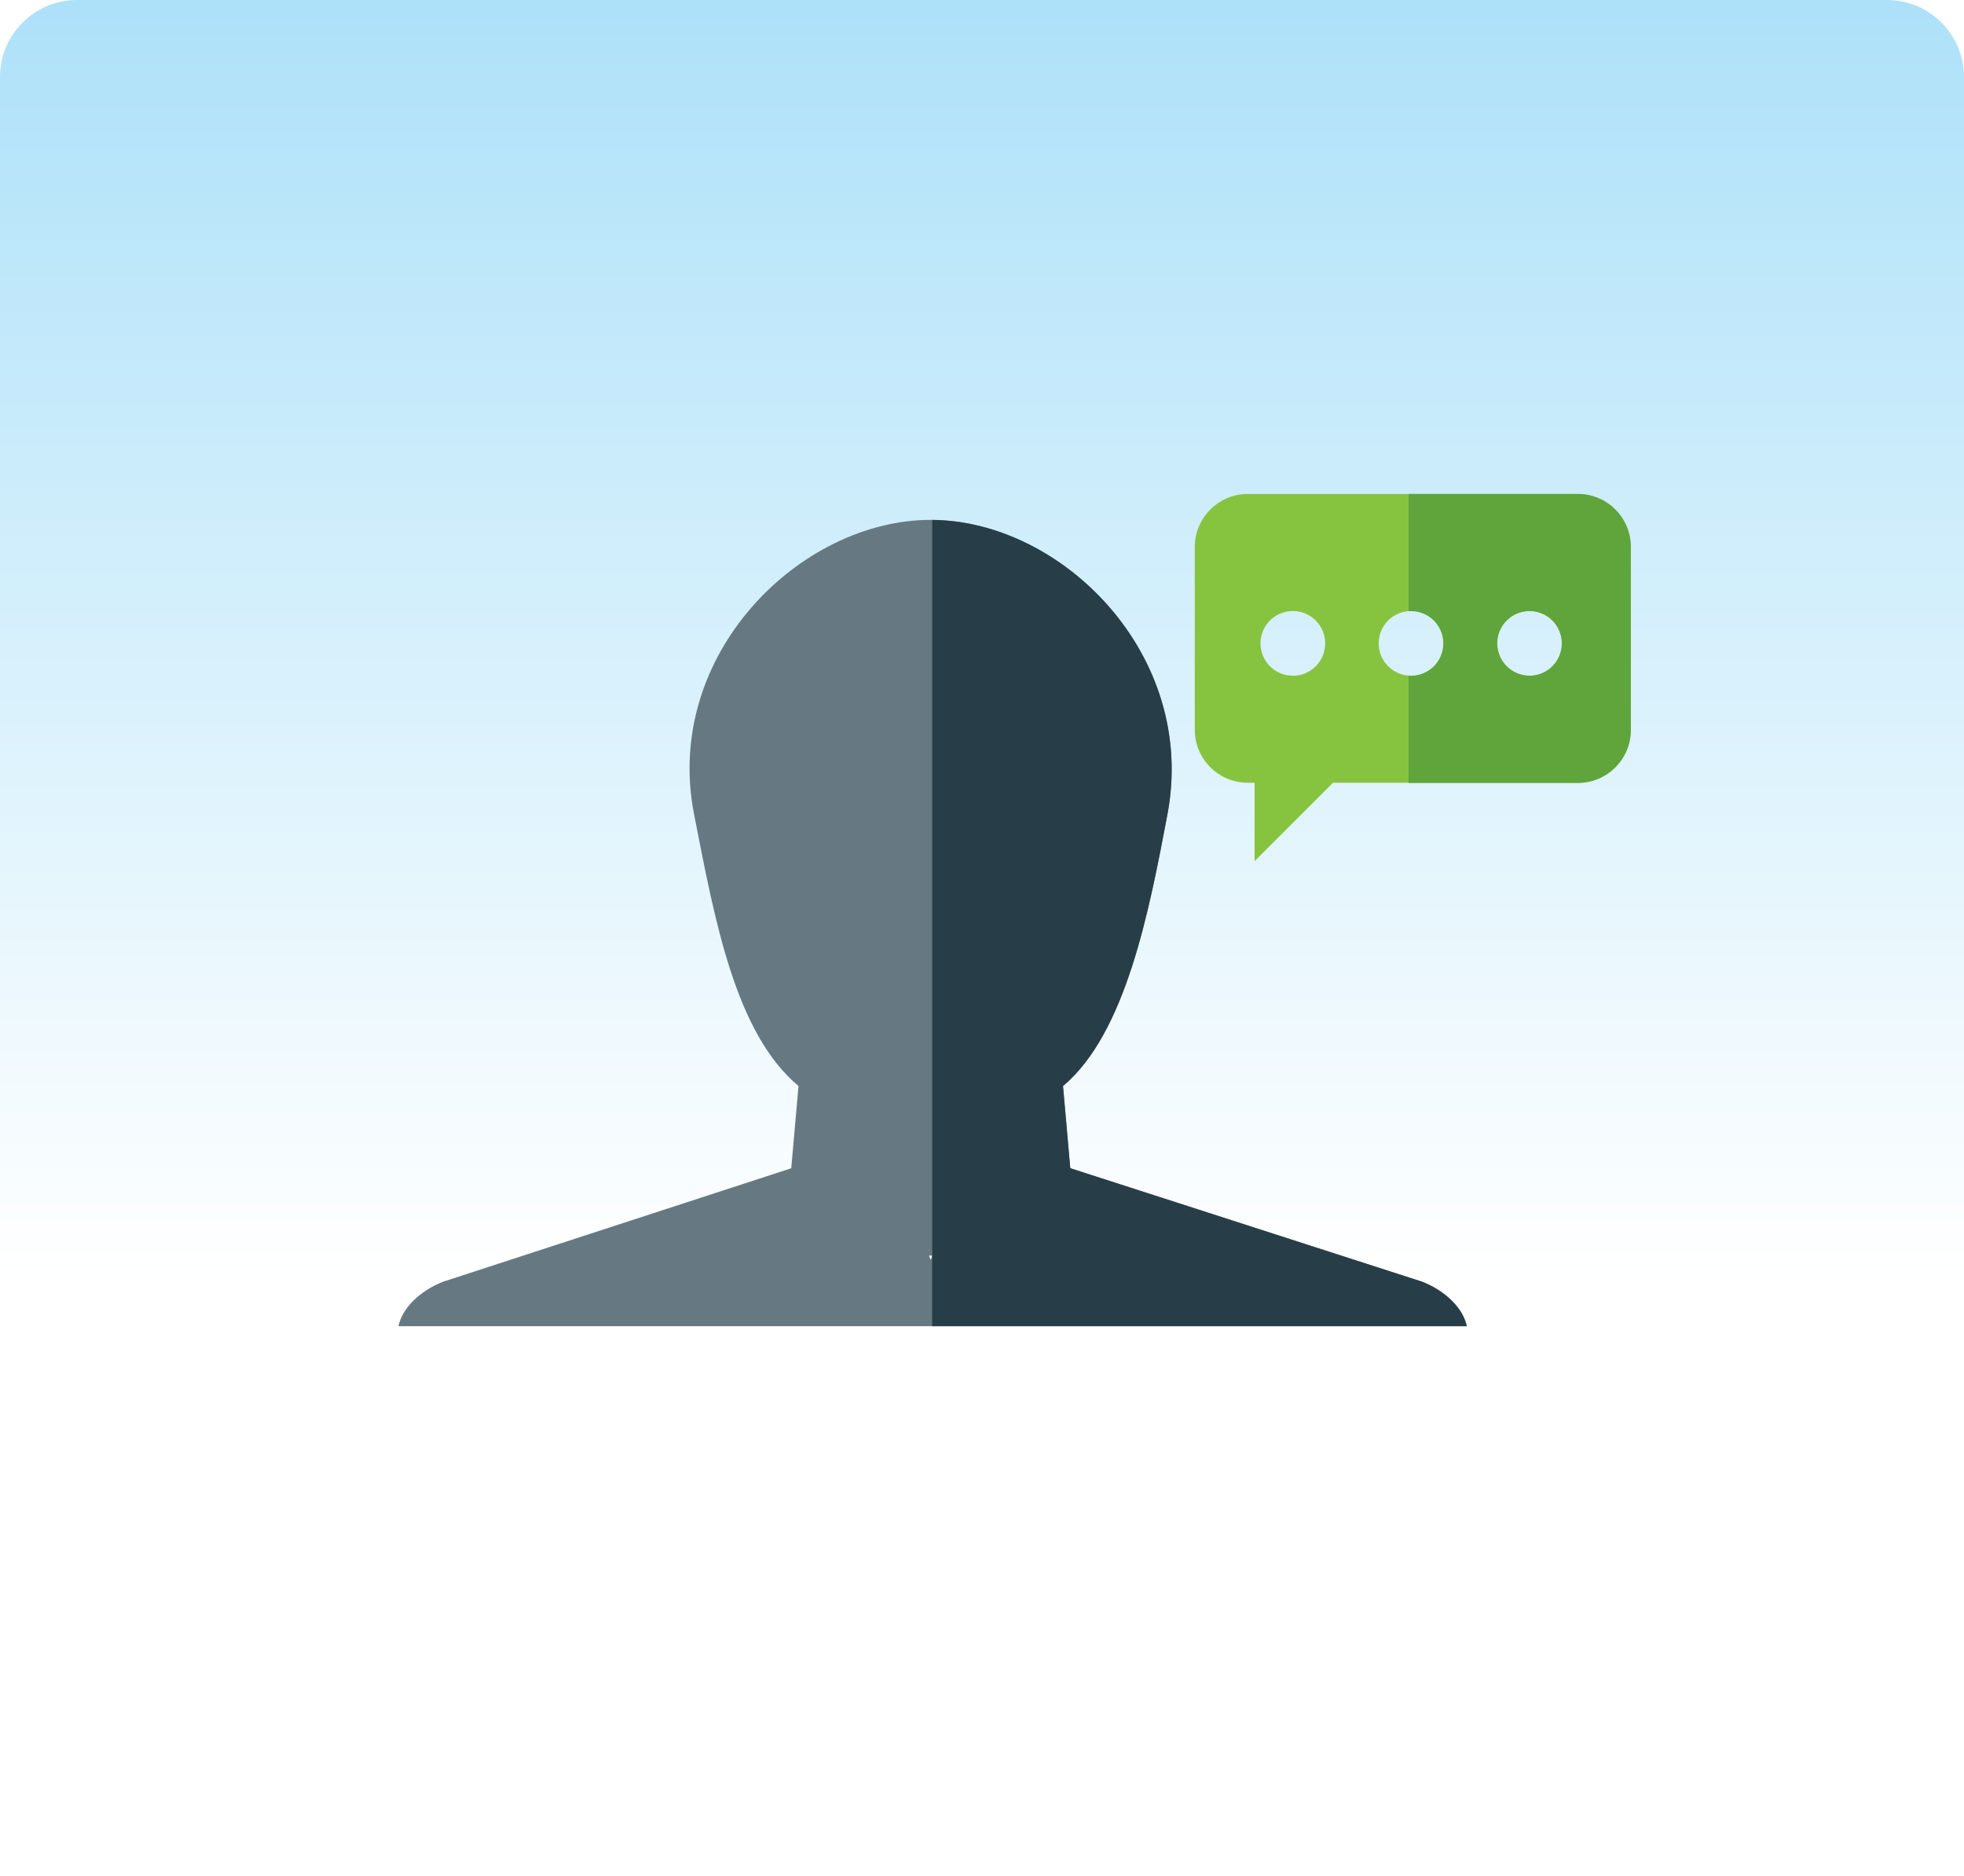
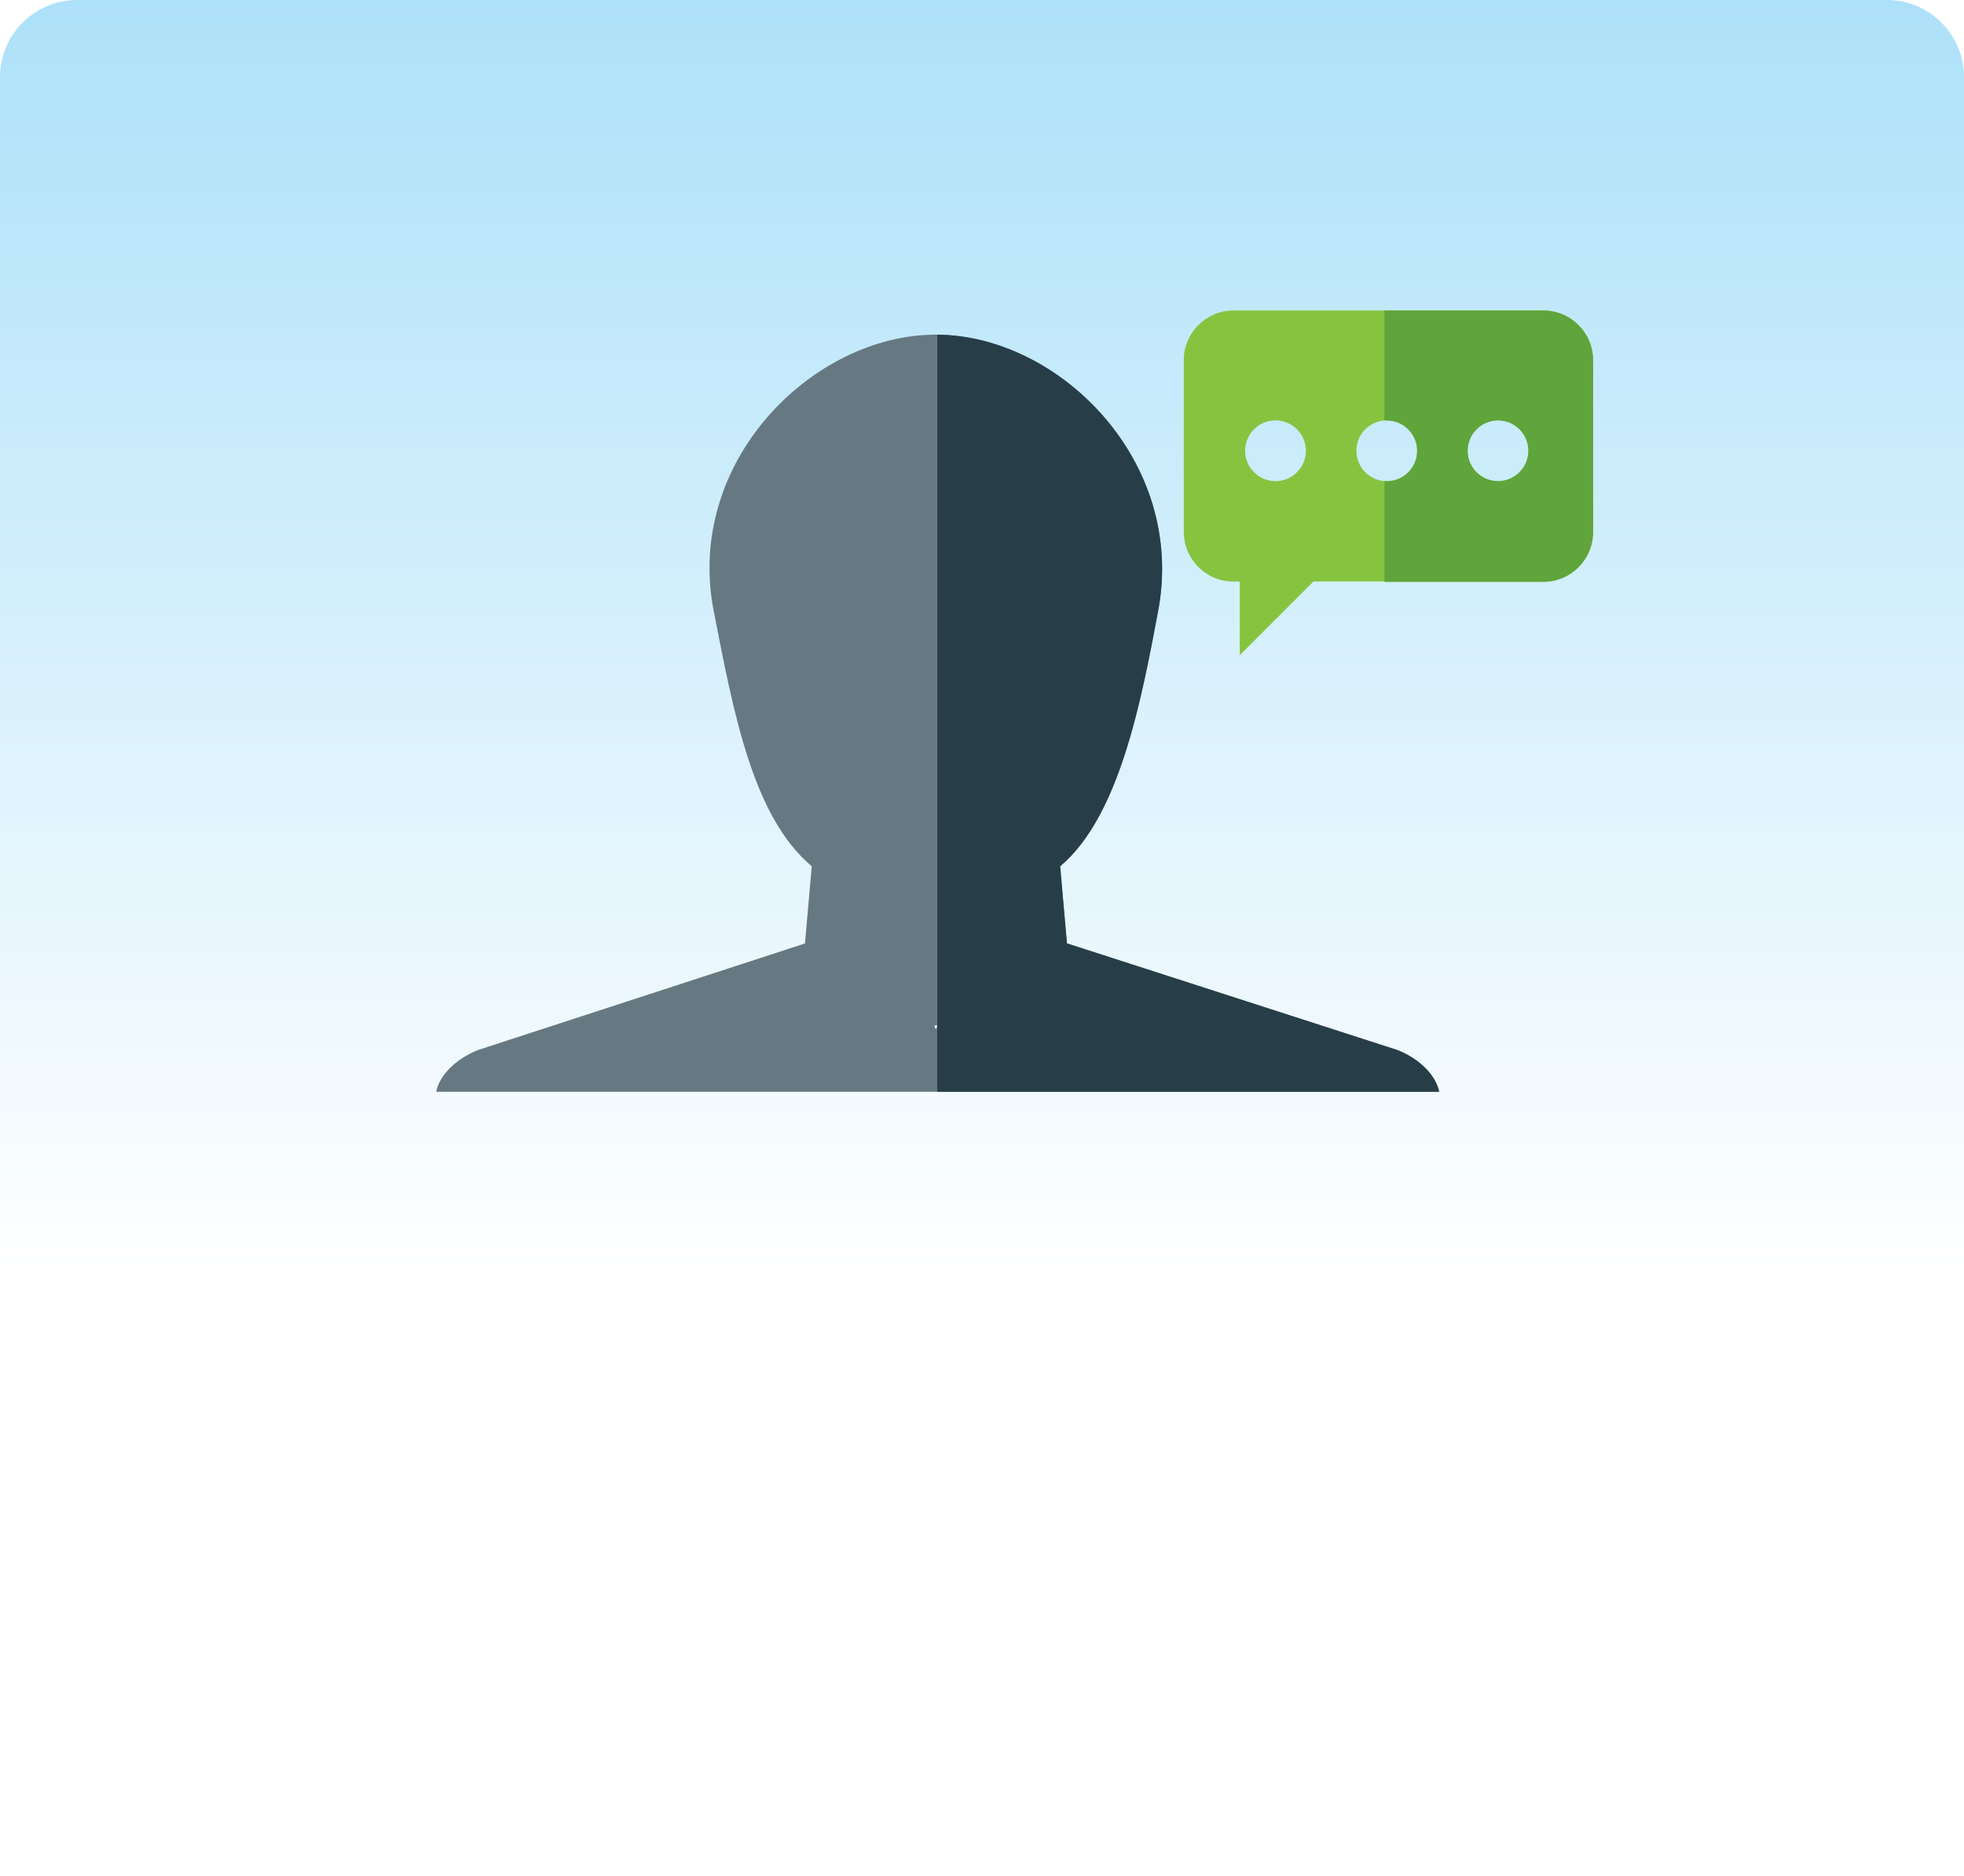
<svg xmlns="http://www.w3.org/2000/svg" id="Layer_1" data-name="Layer 1" width="289" height="276" viewBox="0 0 289 276">
  <defs>
    <style>.cls-1{fill:url(#linear-gradient);}.cls-2{fill:#667982;}.cls-3{fill:#273e49;}.cls-4{fill:#86c440;}.cls-5{fill:#5fa53b;}</style>
    <linearGradient id="linear-gradient" x1="144.5" y1="276" x2="144.5" gradientUnits="userSpaceOnUse">
      <stop offset="0.32" stop-color="#fff" />
      <stop offset="1" stop-color="#ade1f9" />
    </linearGradient>
  </defs>
  <rect class="cls-1" width="289" height="276" rx="11.34" ry="11.34" />
-   <path class="cls-2" d="M209.32,188.62L157.49,171.9l-1.07-12.09c9.27-7.78,12.68-25.79,15.37-40,4.43-23.51-15.59-43.31-34.83-43.31s-39.42,19.84-34.83,43.31c3.09,15.82,6.1,32.24,15.37,40l-1.07,12.1L65.15,188.62c-3.56,1.43-6,4-6.52,6.53h157.2C215.36,192.66,212.87,190,209.32,188.62Zm-72.62-3.86h0.51l-0.25.63Z" />
-   <path class="cls-3" d="M137.16,184.76h0l0,0.1v10.29h78.67c-0.48-2.48-3-5.1-6.52-6.53L157.49,171.9l-1.07-12.09c9.27-7.78,12.68-25.79,15.37-40,4.41-23.42-15.45-43.16-34.62-43.3V184.76Z" />
-   <path class="cls-4" d="M232.18,72.69H183.61a7.8,7.8,0,0,0-7.8,7.8v26.89a7.8,7.8,0,0,0,7.8,7.8h1v11.54l11.54-11.54h36a7.8,7.8,0,0,0,7.8-7.8V80.49A7.8,7.8,0,0,0,232.18,72.69Zm-42,26.74A4.76,4.76,0,1,1,195,94.67,4.76,4.76,0,0,1,190.2,99.44Zm17.44,0a4.76,4.76,0,1,1,4.77-4.77A4.76,4.76,0,0,1,207.63,99.44Zm17.44,0a4.76,4.76,0,1,1,4.76-4.77A4.77,4.77,0,0,1,225.07,99.44Z" />
-   <path class="cls-5" d="M232.18,72.69H207.27V89.92l0.36,0a4.76,4.76,0,1,1,0,9.53l-0.36,0v15.76h24.91a7.8,7.8,0,0,0,7.8-7.8V80.49A7.8,7.8,0,0,0,232.18,72.69Zm-7.11,26.74a4.76,4.76,0,1,1,4.76-4.77A4.77,4.77,0,0,1,225.07,99.44Z" />
+   <path class="cls-2" d="M205.64,154.52L157,138.82l-1-11.35c8.7-7.31,11.91-24.21,14.42-37.57,4.16-22.07-14.64-40.66-32.7-40.66s-37,18.62-32.7,40.66c2.9,14.85,5.72,30.27,14.43,37.57l-1,11.36L70.31,154.52c-3.34,1.34-5.67,3.79-6.12,6.13H211.76C211.31,158.32,209,155.86,205.64,154.52Zm-68.17-3.63h0.47l-0.24.59Z" />
+   <path class="cls-3" d="M137.91,150.9h0l0,0.09v9.66h73.86c-0.45-2.33-2.78-4.79-6.12-6.13L157,138.82l-1-11.35c8.7-7.31,11.91-24.21,14.42-37.57,4.14-22-14.5-40.52-32.5-40.65V150.9Z" />
+   <path class="cls-4" d="M227.1,45.69H181.5A7.32,7.32,0,0,0,174.19,53V78.26a7.32,7.32,0,0,0,7.32,7.32h0.92V96.41l10.84-10.84H227.1a7.32,7.32,0,0,0,7.32-7.32V53A7.32,7.32,0,0,0,227.1,45.69ZM187.69,70.8a4.47,4.47,0,1,1,4.47-4.47A4.47,4.47,0,0,1,187.69,70.8Zm16.37,0a4.47,4.47,0,1,1,4.47-4.47A4.47,4.47,0,0,1,204.06,70.8Zm16.37,0a4.47,4.47,0,1,1,4.47-4.47A4.47,4.47,0,0,1,220.43,70.8Z" />
+   <path class="cls-5" d="M227.1,45.69H203.72V61.87l0.34,0a4.47,4.47,0,1,1,0,8.95l-0.34,0v14.8H227.1a7.32,7.32,0,0,0,7.32-7.32V53A7.32,7.32,0,0,0,227.1,45.69ZM220.43,70.8a4.47,4.47,0,1,1,4.47-4.47A4.47,4.47,0,0,1,220.43,70.8Z" />
</svg>
